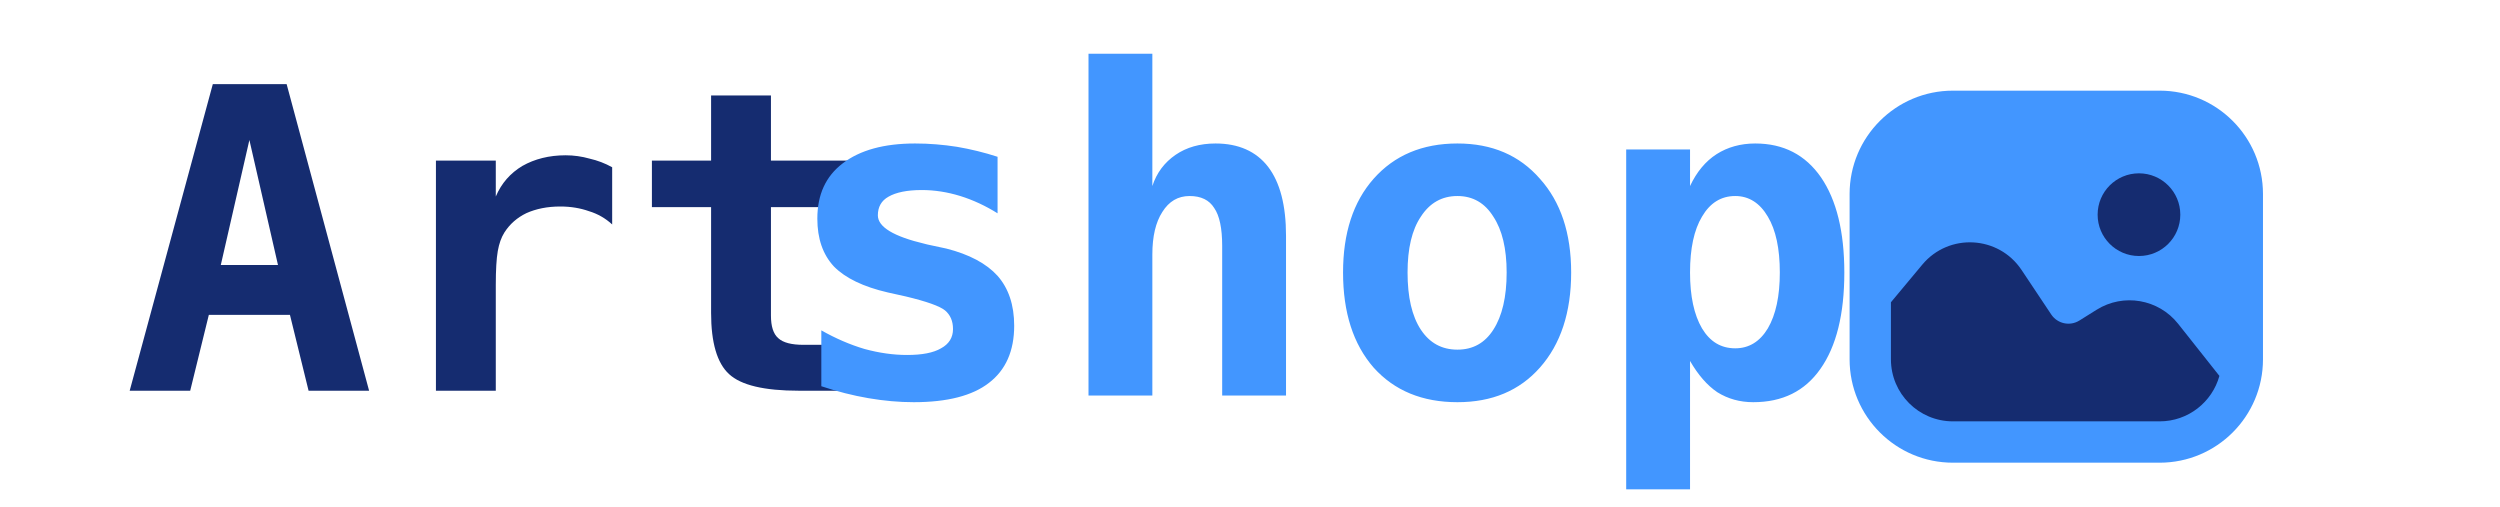
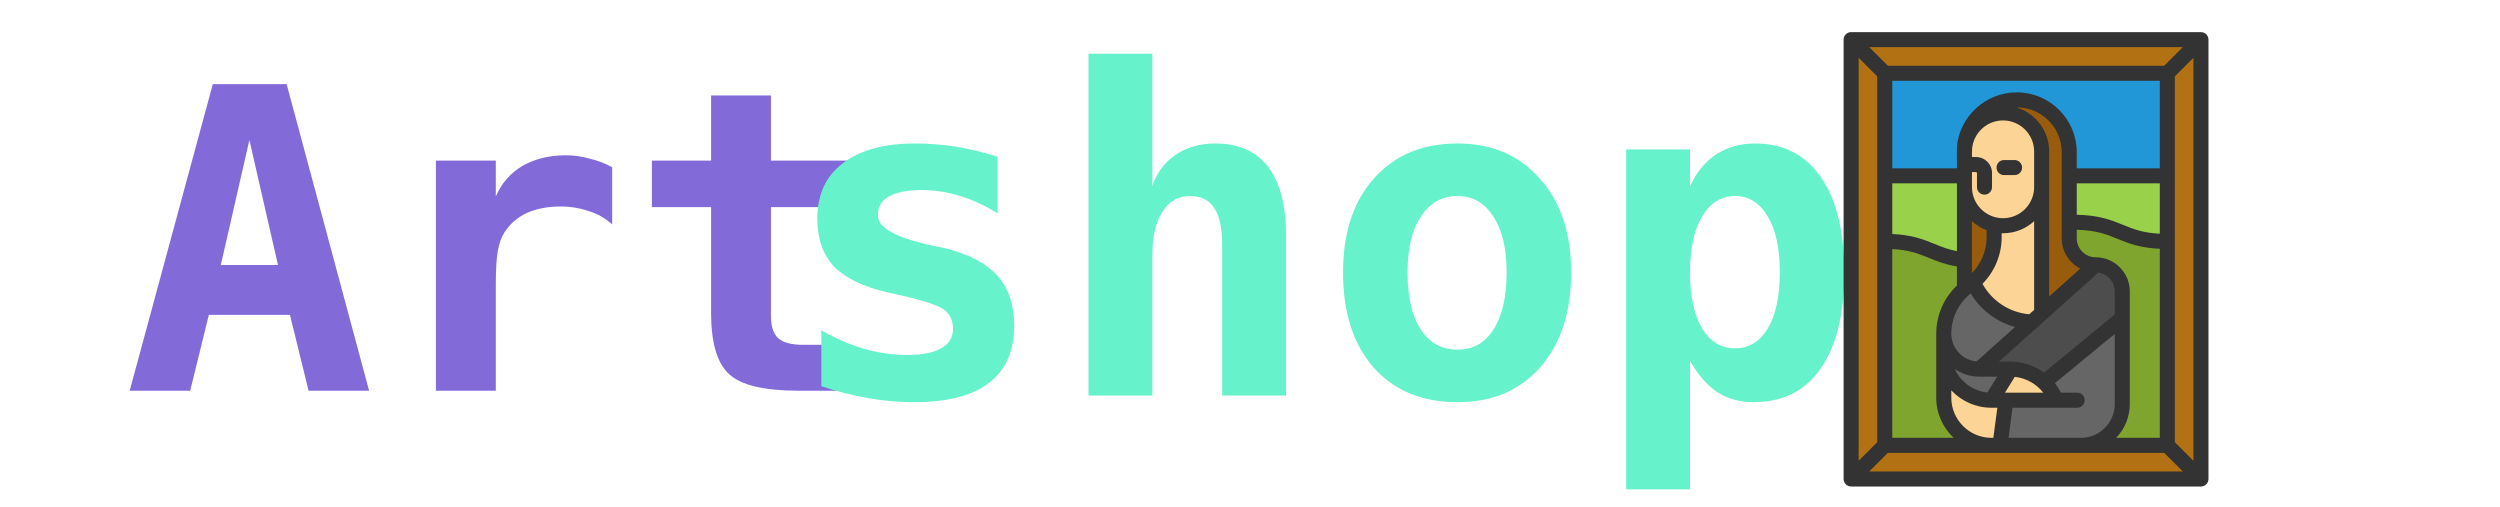
<svg xmlns="http://www.w3.org/2000/svg" width="222" height="45" viewBox="0 0 58.737 11.906" version="1.1" id="svg24164">
-   <defs id="defs24161" />
+   <defs id="defs24161">
+     <linearGradient id="linearGradient5845">
+       <stop style="stop-color:#152c70;stop-opacity:1;" offset="0" id="stop5843" />
+     </linearGradient>
+   </defs>
  <g id="layer1">
-     <text xml:space="preserve" style="font-style:normal;font-weight:normal;font-size:9.878px;line-height:1.25;font-family:sans-serif;fill:#152c70;fill-opacity:1;stroke:none;stroke-width:0.288" x="2.89" y="9.18" id="text4340">
-       <tspan id="tspan4338" style="font-style:normal;font-variant:normal;font-weight:bold;font-stretch:normal;font-size:9.878px;font-family:Consolas;-inkscape-font-specification:'Consolas Bold';fill:#152c70;fill-opacity:1;stroke-width:0.288" x="2.89" y="9.18">Art</tspan>
+     <text xml:space="preserve" style="font-style:normal;font-weight:normal;font-size:9.878px;line-height:1.25;font-family:sans-serif;mix-blend-mode:multiply;fill:#152c70;fill-opacity:1;stroke:none;stroke-width:0.288" x="2.89" y="9.18" id="text4340">
+       <tspan id="tspan4338" style="font-style:normal;font-variant:normal;font-weight:bold;font-stretch:normal;font-size:9.878px;font-family:Consolas;-inkscape-font-specification:'Consolas Bold';fill:#826ad9;fill-opacity:1;stroke-width:0.288" x="2.89" y="9.18">Art</tspan>
    </text>
-     <g style="fill:none" id="g28703" transform="matrix(0.4856198,0,0,0.4856198,42.48467,0.6728289)">
-       <path d="M 7,3 C 4.239,3 2,5.239 2,8 v 8 c 0,2.761 2.239,5 5,5 h 10 c 2.761,0 5,-2.239 5,-5 V 8 C 22,5.239 19.761,3 17,3 Z" fill="#4296ff" id="path28688" />
-       <path d="m 19.892,16.801 -1.997,-2.521 c -0.949,-1.197 -2.646,-1.49 -3.941,-0.681 l -0.836,0.523 c -0.459,0.287 -1.062,0.157 -1.362,-0.293 l -1.437,-2.155 C 9.205,10.006 6.801,9.877 5.517,11.418 L 4,13.238 V 16 c 0,1.657 1.343,3 3,3 h 10 c 1.379,0 2.541,-0.931 2.892,-2.199 z" fill="#152c70" id="path28690" />
-       <path d="m 16,11 c 1.105,0 2,-0.895 2,-2 0,-1.105 -0.895,-2 -2,-2 -1.105,0 -2,0.895 -2,2 0,1.105 0.895,2 2,2 z" fill="#152c70" id="path28692" />
+     <text xml:space="preserve" style="font-style:normal;font-weight:normal;font-size:10.583px;line-height:1.25;font-family:sans-serif;fill:#4296ff;fill-opacity:1;stroke:none;stroke-width:0.265" x="18.314" y="9.293" id="text52434">
+       <tspan id="tspan52432" style="font-style:normal;font-variant:normal;font-weight:bold;font-stretch:normal;font-family:Consolas;-inkscape-font-specification:'Consolas Bold';fill:#66f2ca;fill-opacity:1;stroke-width:0.265" x="18.314" y="9.293">shop</tspan>
+     </text>
+     <g id="g6204" transform="matrix(0.02085083,0,0,0.02085083,42.26348,0.7544908)">
+       <rect x="61.213" y="10.881" style="fill:#b27214" width="389.904" height="491.624" id="rect6094" />
+       <rect x="96.804" y="46.373" style="fill:#2197d8" width="318.395" height="419.245" id="rect6096" />
+       <rect x="96.804" y="161.938" style="fill:#9ad14b" width="318.395" height="303.68" id="rect6098" />
+       <path style="fill:#80a52f" d="m 96.796,235.777 c 46.973,0 52.366,16.968 89.787,20.855 l 118.082,-42.365 c 1.43,-0.033 2.891,-0.054 4.397,-0.054 53.07,0 53.07,21.656 106.138,21.656 V 465.624 H 96.8 Z" id="path6100" />
+       <path style="fill:#666666" d="m 289.865,414.773 c -3.029,-7.81 -7.708,-14.636 -13.563,-20.129 l 88.135,-72.526 v 96.973 c 0,25.701 -20.83,46.531 -46.531,46.531 h -75.499 -15.823 l 6.781,-50.849 h 9.042 z" id="path6102" />
+       <path style="fill:#4d4d4d" d="m 364.438,292.121 v 29.996 l -88.135,72.526 c -9.957,-9.37 -23.294,-14.896 -37.557,-14.896 h -35.444 l 59.348,-53.132 11.958,-10.715 59.947,-53.674 c 8.251,0 15.721,3.345 21.135,8.759 5.402,5.403 8.748,12.874 8.748,21.136 z" id="path6104" />
+       <g id="g6112">
+         <path style="fill:#fcd495" d="m 289.865,414.773 h -47.458 -9.042 -16.354 l 21.734,-35.026 c 14.263,0 27.6,5.527 37.557,14.896 5.855,5.493 10.534,12.32 13.563,20.13 z" id="path6106" />
+         <path style="fill:#fcd495" d="m 273.59,314.77 1.017,1.13 -11.958,10.715 -0.011,-0.011 c -29.623,-1.017 -54.872,-19.214 -66.095,-44.926 14.829,-12.523 23.52,-31.036 23.52,-50.645 v -14.037 c 3.221,0.757 6.578,1.164 10.025,1.164 24.029,0 43.502,-19.474 43.502,-43.502 z" id="path6108" />
+         <path style="fill:#fcd495" d="m 220.063,216.995 c -7.991,-1.887 -15.122,-5.968 -20.728,-11.573 -7.878,-7.878 -12.749,-18.75 -12.749,-30.765 v -39.264 c 0,-1.967 0.09,-3.911 0.283,-5.821 0.023,-0.192 0.045,-0.384 0.068,-0.565 2.724,-21.418 21.011,-37.964 43.152,-37.964 12.014,0 22.887,4.871 30.765,12.738 7.866,7.878 12.738,18.75 12.738,30.765 v 33.895 6.216 c 0,24.029 -19.474,43.502 -43.502,43.502 -3.449,0 -6.806,-0.407 -10.027,-1.164 z" id="path6110" />
+       </g>
+       <g id="g6118">
+         <path style="fill:#666666" d="m 186.586,289.329 c 1.628,-1.39 3.323,-2.701 5.097,-3.933 1.684,-1.175 3.3,-2.419 4.86,-3.718 11.223,25.713 36.472,43.909 66.095,44.926 l 0.011,0.011 -59.348,53.132 c -11.042,0 -21.045,-4.476 -28.289,-11.709 -7.233,-7.233 -11.709,-17.236 -11.709,-28.278 0,-10.839 2.645,-21.339 7.527,-30.663 3.9,-7.471 9.223,-14.207 15.756,-19.768 z" id="path6114" />
+         <path style="fill:#666666" d="m 238.745,379.747 -21.734,35.026 c -29.657,0 -53.708,-24.04 -53.708,-53.708 V 339.76 c 0,11.042 4.476,21.045 11.709,28.278 7.245,7.233 17.247,11.709 28.289,11.709 z" id="path6116" />
+       </g>
+       <path style="fill:#fcd495" d="m 233.366,414.773 -6.781,50.849 h -9.573 c -29.657,0 -53.708,-24.04 -53.708,-53.708 v -50.849 c 0,29.668 24.051,53.708 53.708,53.708 z" id="path6120" />
+       <g id="g6126">
+         <path style="fill:#995c0d" d="m 220.063,216.995 v 14.037 c 0,19.609 -8.691,38.122 -23.52,50.645 -1.56,1.3 -3.176,2.543 -4.86,3.718 -1.774,1.232 -3.47,2.543 -5.097,3.933 V 174.657 c 0,12.014 4.871,22.887 12.749,30.765 5.605,5.605 12.737,9.685 20.728,11.573 z" id="path6122" />
+         <path style="fill:#995c0d" d="m 230.088,91.043 c -22.141,0 -40.428,16.546 -43.152,37.964 3.176,-29.601 28.244,-52.657 58.692,-52.657 16.298,0 31.059,6.612 41.75,17.292 10.681,10.692 17.292,25.453 17.292,41.75 v 96.951 c 0,16.501 13.382,29.883 29.883,29.883 l -59.947,53.674 -1.017,-1.13 v -140.113 -6.216 -33.895 c 0,-12.014 -4.871,-22.887 -12.738,-30.765 -7.876,-7.867 -18.749,-12.738 -30.763,-12.738 z" id="path6124" />
+       </g>
+       <g id="g6132">
+         <path style="fill:#333333" d="m 243.087,144.145 h -11.865 c -4.681,0 -8.477,3.795 -8.477,8.477 0,4.682 3.795,8.477 8.477,8.477 h 11.865 c 4.681,0 8.477,-3.795 8.477,-8.477 0,-4.682 -3.796,-8.477 -8.477,-8.477 z" id="path6128" />
+         <path style="fill:#333333" d="M 453.099,0 H 58.901 C 54.22,0 50.424,3.795 50.424,8.477 v 495.047 c 0,4.681 3.795,8.477 8.477,8.477 h 394.198 c 4.681,0 8.477,-3.795 8.477,-8.477 V 8.477 C 461.576,3.795 457.78,0 453.099,0 Z m -46.375,227.183 c -19.335,-0.992 -30.089,-5.378 -41.39,-9.99 -13.117,-5.354 -26.67,-10.876 -52.188,-11.411 v -35.361 h 93.578 z m -50.76,90.932 -79.7,65.582 c -10.686,-7.873 -23.793,-12.429 -37.523,-12.429 H 225.472 L 337.536,270.937 c 10.396,1.458 18.428,10.386 18.428,21.177 z M 105.276,170.421 h 72.835 v 4.236 72.167 c -9.96,-1.923 -17.347,-4.927 -25.054,-8.071 -12.341,-5.035 -25.067,-10.219 -47.781,-11.26 0,-0.001 0,-57.072 0,-57.072 z m 154.363,147.504 c -22.135,-1.882 -42.053,-14.922 -52.708,-34.331 13.712,-13.863 21.61,-32.717 21.61,-52.563 v -4.433 c 0.517,0.015 1.032,0.04 1.553,0.04 13.482,0 25.78,-5.162 35.027,-13.61 v 99.991 z M 195.065,213.027 c 4.777,4.365 10.373,7.843 16.522,10.193 v 7.81 c 0,15.252 -6.039,29.74 -16.522,40.44 z m 70.054,-38.37 c 0,19.314 -15.714,35.027 -35.027,35.027 -19.314,0 -35.028,-15.713 -35.028,-35.027 v -16.948 h 4.607 c 0.573,0 1.04,0.467 1.04,1.04 v 15.908 c 0,4.681 3.795,8.477 8.477,8.477 4.682,0 8.477,-3.795 8.477,-8.477 v -15.908 c 0,-9.921 -8.072,-17.993 -17.993,-17.993 h -4.607 v -5.365 c 0,-1.651 0.086,-3.282 0.241,-4.894 2.013,-17.414 16.841,-30.982 34.786,-30.982 19.313,0 35.027,15.713 35.027,35.027 z m -71.471,119.838 c 11.159,18.587 29.238,32.131 49.997,37.748 l -43.419,38.873 c -15.941,-1.548 -28.442,-15.021 -28.442,-31.361 -0.001,-17.683 8.111,-34.345 21.864,-45.26 z m 9.648,93.728 h 20.213 l -11.068,17.845 c -16.358,-1.65 -30.159,-12.057 -36.66,-26.443 7.823,5.415 17.302,8.598 27.515,8.598 z m 28.952,18.075 11.063,-17.837 c 12.733,1.285 24.372,7.873 32.106,17.837 z M 282.073,297.84 V 134.543 c 0,-23.375 -15.511,-43.191 -36.781,-49.708 0.113,-10e-4 0.224,-0.009 0.337,-0.009 27.881,0 50.564,22.684 50.564,50.564 v 96.954 c 0,14.867 8.506,27.775 20.901,34.141 z M 406.724,153.467 h -93.578 v -18.078 c 0,-37.23 -30.288,-67.517 -67.517,-67.517 -34.994,0 -64.177,26.763 -67.517,60.893 -0.211,1.898 0,24.702 0,24.702 H 105.277 V 54.852 h 301.447 z m -301.448,90.998 c 19.329,0.992 30.08,5.376 41.377,9.986 8.974,3.661 18.223,7.421 31.458,9.593 v 21.513 c -14.738,13.996 -23.281,33.56 -23.281,54.2 v 72.158 c 0,17.811 7.539,33.884 19.578,45.233 H 105.277 V 244.465 Z m 66.507,167.45 v -8.242 c 11.347,12.039 27.421,19.578 45.233,19.578 h 6.667 l -4.52,33.895 h -2.149 c -24.94,10e-4 -45.231,-20.29 -45.231,-45.231 z m 69.003,11.337 h 72.807 c 4.681,0 8.477,-3.795 8.477,-8.477 0,-4.681 -3.795,-8.477 -8.477,-8.477 h -18.236 c -1.921,-3.831 -4.212,-7.424 -6.827,-10.737 l 67.436,-55.491 v 79.017 c 0,20.986 -17.073,38.059 -38.059,38.059 h -81.638 z m 132.132,-4.164 V 292.115 c 0,-21.153 -17.21,-38.362 -38.362,-38.362 -11.805,0 -21.409,-9.603 -21.409,-21.409 v -9.606 c 22.155,0.513 33.654,5.202 45.782,10.152 12.344,5.037 25.073,10.225 47.796,11.265 v 212.993 h -49.153 c 9.492,-9.891 15.346,-23.301 15.346,-38.06 z M 411.69,37.899 H 100.311 L 79.366,16.953 H 432.635 Z M 88.323,49.887 V 462.113 L 67.378,483.058 V 28.942 Z M 100.311,474.1 H 411.69 l 20.945,20.945 H 79.366 Z M 423.677,462.113 V 49.887 l 20.945,-20.945 v 454.117 z" id="path6130" />
+       </g>
+       <g id="g6134">
+ </g>
+       <g id="g6136">
+ </g>
+       <g id="g6138">
+ </g>
+       <g id="g6140">
+ </g>
+       <g id="g6142">
+ </g>
+       <g id="g6144">
+ </g>
+       <g id="g6146">
+ </g>
+       <g id="g6148">
+ </g>
+       <g id="g6150">
+ </g>
+       <g id="g6152">
+ </g>
+       <g id="g6154">
+ </g>
+       <g id="g6156">
+ </g>
+       <g id="g6158">
+ </g>
+       <g id="g6160">
+ </g>
+       <g id="g6162">
+ </g>
    </g>
-     <text xml:space="preserve" style="font-style:normal;font-weight:normal;font-size:10.583px;line-height:1.25;font-family:sans-serif;fill:#4296ff;fill-opacity:1;stroke:none;stroke-width:0.265" x="18.314" y="9.293" id="text52434">
-       <tspan id="tspan52432" style="font-style:normal;font-variant:normal;font-weight:bold;font-stretch:normal;font-family:Consolas;-inkscape-font-specification:'Consolas Bold';stroke-width:0.265;fill:#4296ff;fill-opacity:1" x="18.314" y="9.293">shop</tspan>
-     </text>
  </g>
</svg>
